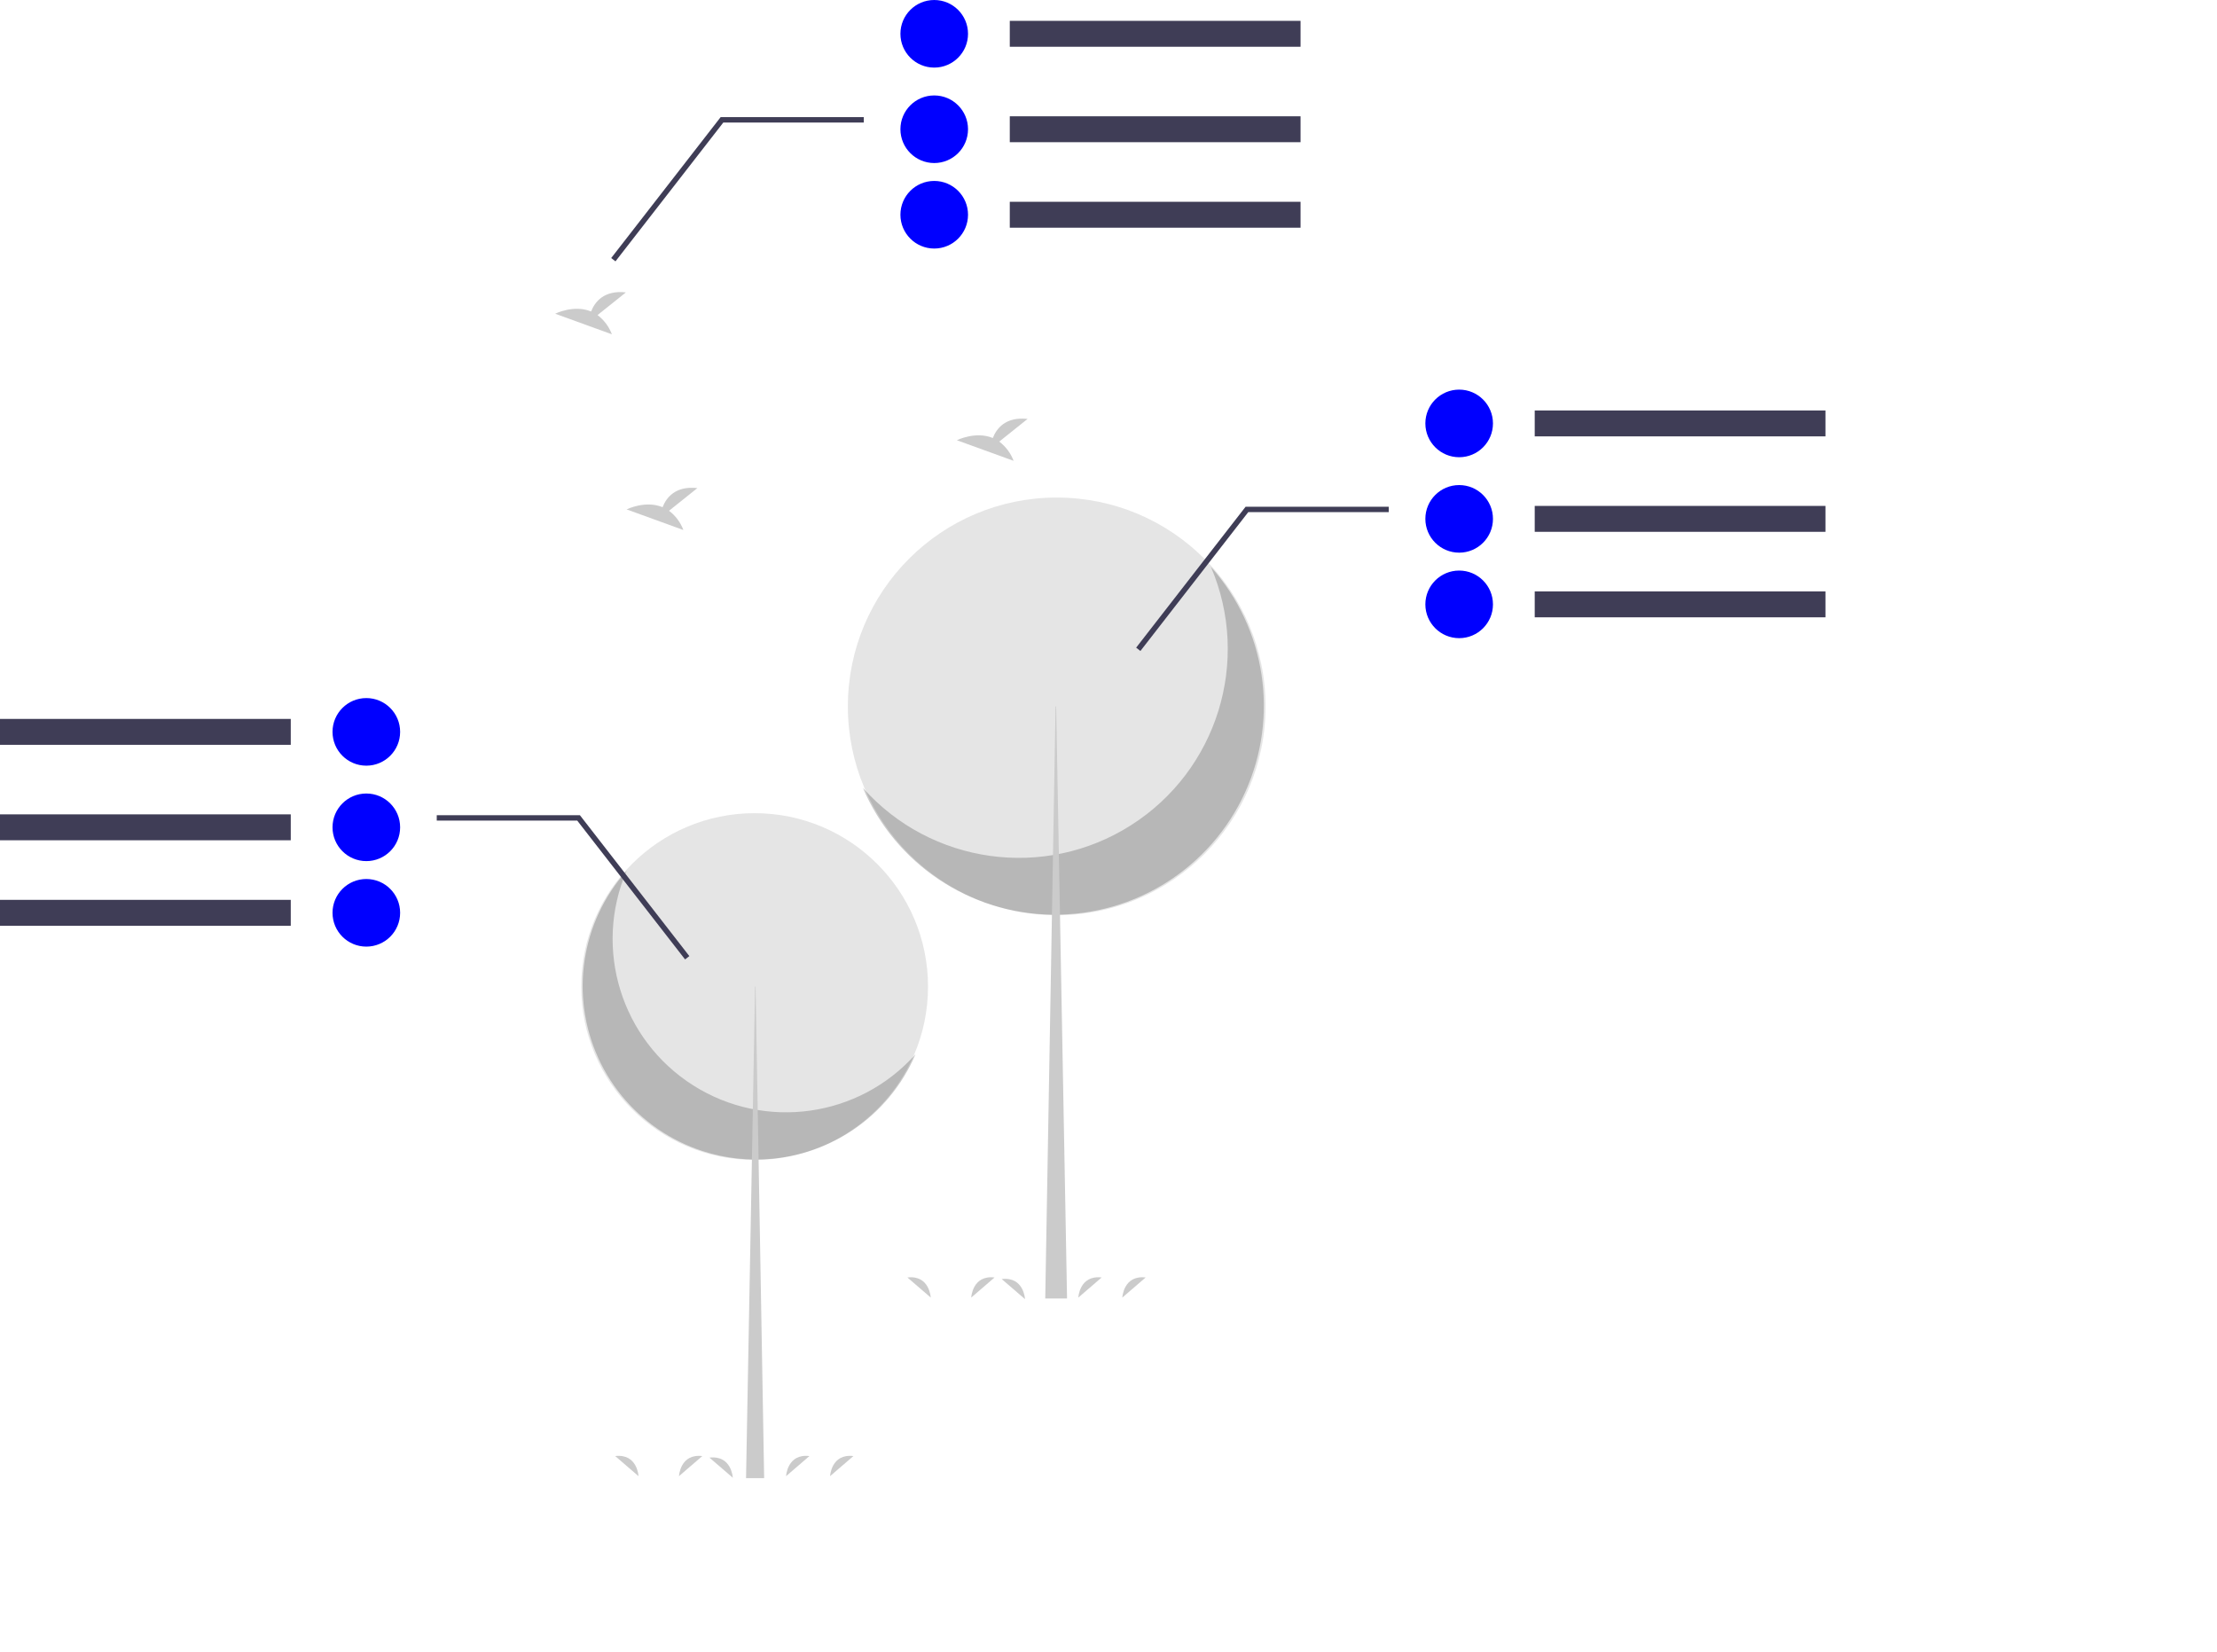
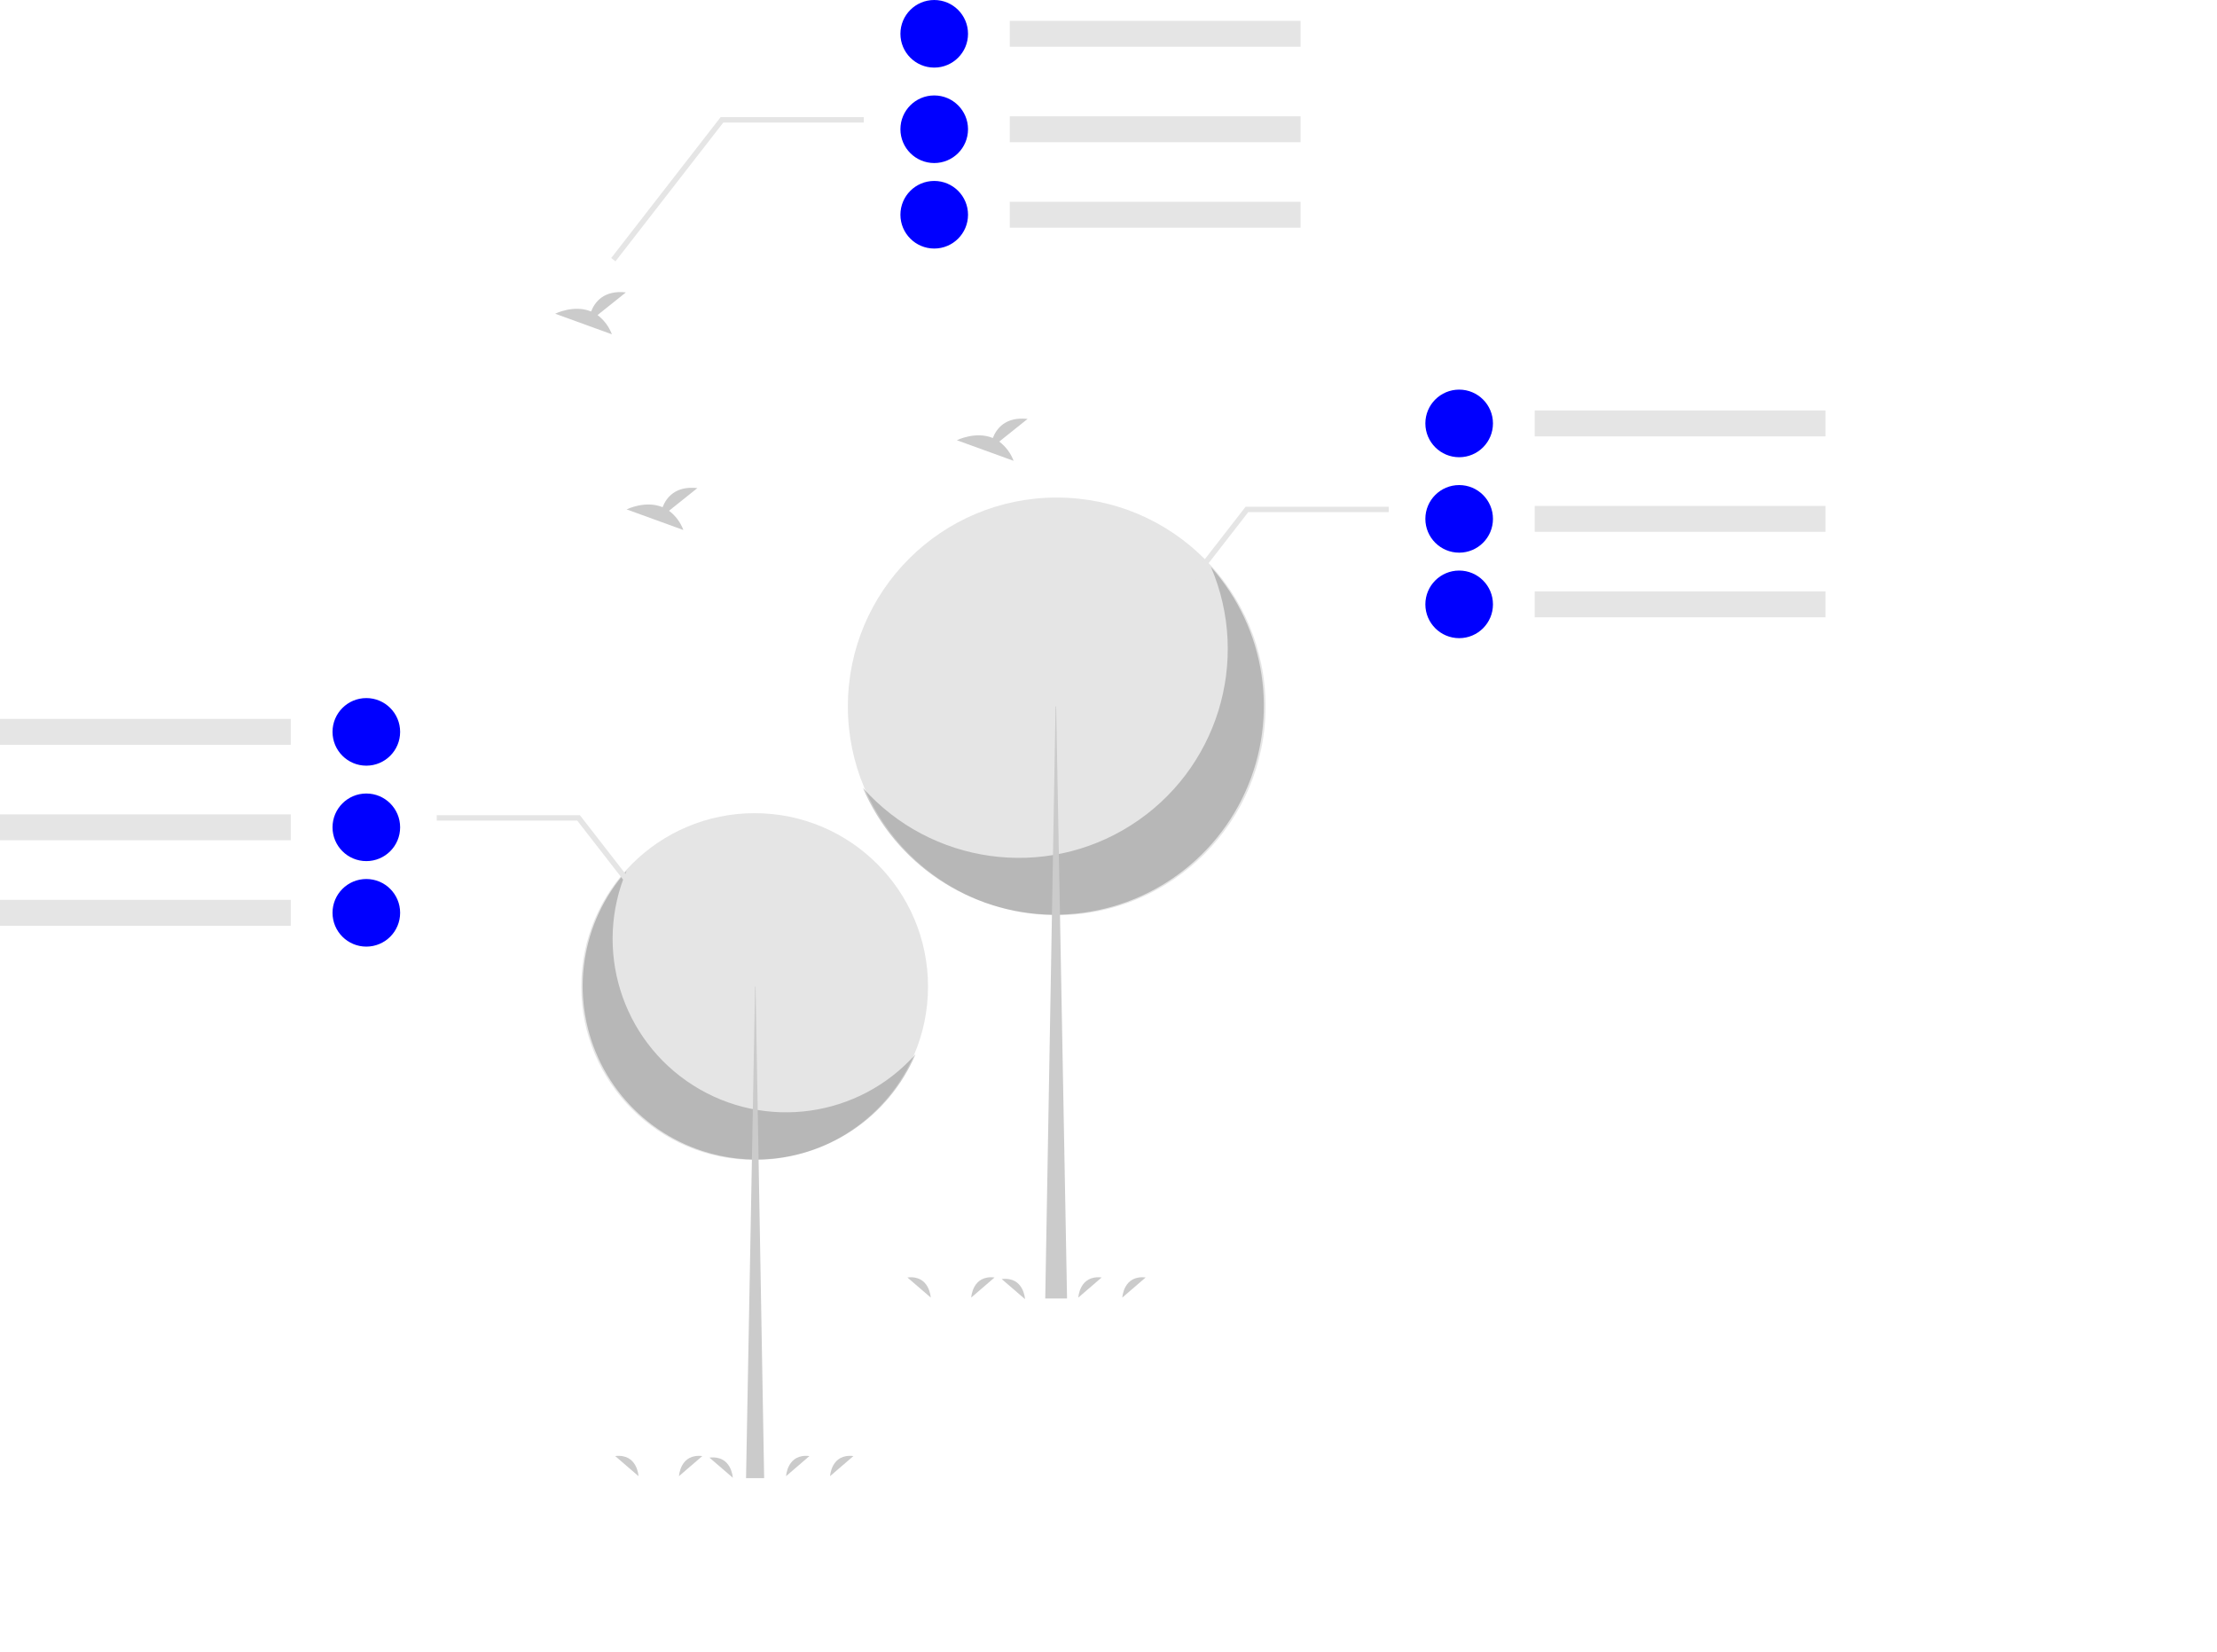
<svg xmlns="http://www.w3.org/2000/svg" data-name="Layer 1" width="819.327" height="610.284" viewBox="0 0 819.327 610.284">
  <circle cx="278.882" cy="364.626" r="64.081" fill="#e5e5e5" />
  <path d="M421.903,466.684a64.086,64.086,0,0,0,106.777,67.821,64.086,64.086,0,1,1-106.777-67.821Z" transform="translate(-190.3367 -144.8581)" opacity="0.2" style="isolation:isolate" />
  <polygon points="279.058 364.626 279.234 364.626 282.403 546.305 275.713 546.305 279.058 364.626" fill="#cbcbcb" />
  <circle cx="390.528" cy="261.075" r="77.184" fill="#e5e5e5" />
  <path d="M637.855,354.38a77.19,77.19,0,0,1-128.612,81.69,77.191,77.191,0,1,0,128.612-81.69Z" transform="translate(-190.3367 -144.8581)" opacity="0.2" style="isolation:isolate" />
  <polygon points="390.316 261.075 390.104 261.075 386.287 479.905 394.345 479.905 390.316 261.075" fill="#cbcbcb" />
  <path d="M437.581,333.634l10.48-8.382c-8.141-.898-11.486,3.542-12.855,7.056-6.36-2.641-13.284.82-13.284.82l20.968,7.612A15.867,15.867,0,0,0,437.581,333.634Z" transform="translate(-190.3367 -144.8581)" fill="#cbcbcb" />
  <path d="M411.164,261.307l10.48-8.382c-8.141-.898-11.486,3.542-12.855,7.056-6.36-2.641-13.284.82-13.284.82l20.968,7.612A15.867,15.867,0,0,0,411.164,261.307Z" transform="translate(-190.3367 -144.8581)" fill="#cbcbcb" />
  <path d="M559.622,308.069l10.48-8.382c-8.141-.898-11.486,3.542-12.855,7.056-6.36-2.641-13.284.82-13.284.82l20.968,7.612A15.867,15.867,0,0,0,559.622,308.069Z" transform="translate(-190.3367 -144.8581)" fill="#cbcbcb" />
  <path d="M549.266,624.428s.401-8.402,8.621-7.426" transform="translate(-190.3367 -144.8581)" fill="#cbcbcb" />
  <path d="M605.107,624.428s.401-8.402,8.621-7.426" transform="translate(-190.3367 -144.8581)" fill="#cbcbcb" />
  <path d="M588.848,624.428s.401-8.402,8.621-7.426" transform="translate(-190.3367 -144.8581)" fill="#cbcbcb" />
  <path d="M534.309,624.428s-.401-8.402-8.621-7.426" transform="translate(-190.3367 -144.8581)" fill="#cbcbcb" />
  <path d="M569.149,625.009s-.401-8.402-8.621-7.426" transform="translate(-190.3367 -144.8581)" fill="#cbcbcb" />
  <path d="M441.266,690.428s.401-8.402,8.621-7.426" transform="translate(-190.3367 -144.8581)" fill="#cbcbcb" />
  <path d="M497.107,690.428s.401-8.402,8.621-7.426" transform="translate(-190.3367 -144.8581)" fill="#cbcbcb" />
  <path d="M480.848,690.428s.401-8.402,8.621-7.426" transform="translate(-190.3367 -144.8581)" fill="#cbcbcb" />
  <path d="M426.309,690.428s-.401-8.402-8.621-7.426" transform="translate(-190.3367 -144.8581)" fill="#cbcbcb" />
  <path d="M461.149,691.009s-.401-8.402-8.621-7.426" transform="translate(-190.3367 -144.8581)" fill="#cbcbcb" />
-   <rect x="567.182" y="151.705" width="107.456" height="9.575" fill="#3f3d56" />
-   <rect x="567.182" y="186.979" width="107.456" height="9.575" fill="#3f3d56" />
-   <rect x="567.182" y="218.578" width="107.456" height="9.575" fill="#3f3d56" />
+   <rect x="567.182" y="151.705" width="107.456" height="9.575" fill="#e5e5e5" />
+   <rect x="567.182" y="186.979" width="107.456" height="9.575" fill="#e5e5e5" />
+   <rect x="567.182" y="218.578" width="107.456" height="9.575" fill="#e5e5e5" />
  <path d="M717.1,301.351a12.493,12.493,0,1,1,12.493,12.493h0A12.507,12.507,0,0,1,717.1,301.351Z" transform="translate(-190.3367 -144.8581)" fill="#0000ff" />
  <path d="M717.1,336.625a12.493,12.493,0,1,1,12.493,12.493h0A12.507,12.507,0,0,1,717.1,336.625Z" transform="translate(-190.3367 -144.8581)" fill="#0000ff" />
  <path d="M717.1,368.224a12.493,12.493,0,1,1,12.493,12.493h0A12.507,12.507,0,0,1,717.1,368.224Z" transform="translate(-190.3367 -144.8581)" fill="#0000ff" />
-   <polygon points="421.459 240.592 419.88 239.366 460.329 187.284 513.23 187.284 513.23 189.284 461.308 189.284 421.459 240.592" fill="#3f3d56" />
-   <rect y="265.705" width="107.456" height="9.575" fill="#3f3d56" />
-   <rect y="300.979" width="107.456" height="9.575" fill="#3f3d56" />
-   <rect y="332.578" width="107.456" height="9.575" fill="#3f3d56" />
+   <polygon points="421.459 240.592 419.88 239.366 460.329 187.284 513.23 187.284 513.23 189.284 461.308 189.284 421.459 240.592" fill="#e5e5e5" />
+   <rect y="265.705" width="107.456" height="9.575" fill="#e5e5e5" />
+   <rect y="300.979" width="107.456" height="9.575" fill="#e5e5e5" />
+   <rect y="332.578" width="107.456" height="9.575" fill="#e5e5e5" />
  <path d="M325.718,427.844h0a12.493,12.493,0,1,1,12.493-12.493A12.493,12.493,0,0,1,325.718,427.844Z" transform="translate(-190.3367 -144.8581)" fill="#0000ff" />
  <path d="M325.718,463.118h0a12.493,12.493,0,1,1,12.493-12.493A12.493,12.493,0,0,1,325.718,463.118Z" transform="translate(-190.3367 -144.8581)" fill="#0000ff" />
  <path d="M325.718,494.717h0a12.493,12.493,0,1,1,12.493-12.493A12.493,12.493,0,0,1,325.718,494.717Z" transform="translate(-190.3367 -144.8581)" fill="#0000ff" />
-   <polygon points="253.179 354.592 213.329 303.284 161.408 303.284 161.408 301.284 214.308 301.284 214.608 301.671 254.758 353.366 253.179 354.592" fill="#3f3d56" />
-   <rect x="373.182" y="7.705" width="107.456" height="9.575" fill="#3f3d56" />
-   <rect x="373.182" y="42.979" width="107.456" height="9.575" fill="#3f3d56" />
-   <rect x="373.182" y="74.578" width="107.456" height="9.575" fill="#3f3d56" />
+   <polygon points="253.179 354.592 213.329 303.284 161.408 303.284 161.408 301.284 214.308 301.284 214.608 301.671 254.758 353.366 253.179 354.592" fill="#e5e5e5" />
+   <rect x="373.182" y="7.705" width="107.456" height="9.575" fill="#e5e5e5" />
+   <rect x="373.182" y="42.979" width="107.456" height="9.575" fill="#e5e5e5" />
+   <rect x="373.182" y="74.578" width="107.456" height="9.575" fill="#e5e5e5" />
  <path d="M523.1,157.351a12.493,12.493,0,1,1,12.493,12.493h0A12.507,12.507,0,0,1,523.1,157.351Z" transform="translate(-190.3367 -144.8581)" fill="#0000ff" />
  <path d="M523.1,192.625a12.493,12.493,0,1,1,12.493,12.493h0A12.507,12.507,0,0,1,523.1,192.625Z" transform="translate(-190.3367 -144.8581)" fill="#0000ff" />
  <path d="M523.1,224.224a12.493,12.493,0,1,1,12.493,12.493h0A12.507,12.507,0,0,1,523.1,224.224Z" transform="translate(-190.3367 -144.8581)" fill="#0000ff" />
-   <polygon points="227.459 96.592 225.88 95.366 266.329 43.284 319.23 43.284 319.23 45.284 267.308 45.284 227.459 96.592" fill="#3f3d56" />
+   <polygon points="227.459 96.592 225.88 95.366 266.329 43.284 319.23 43.284 319.23 45.284 267.308 45.284 227.459 96.592" fill="#e5e5e5" />
</svg>
